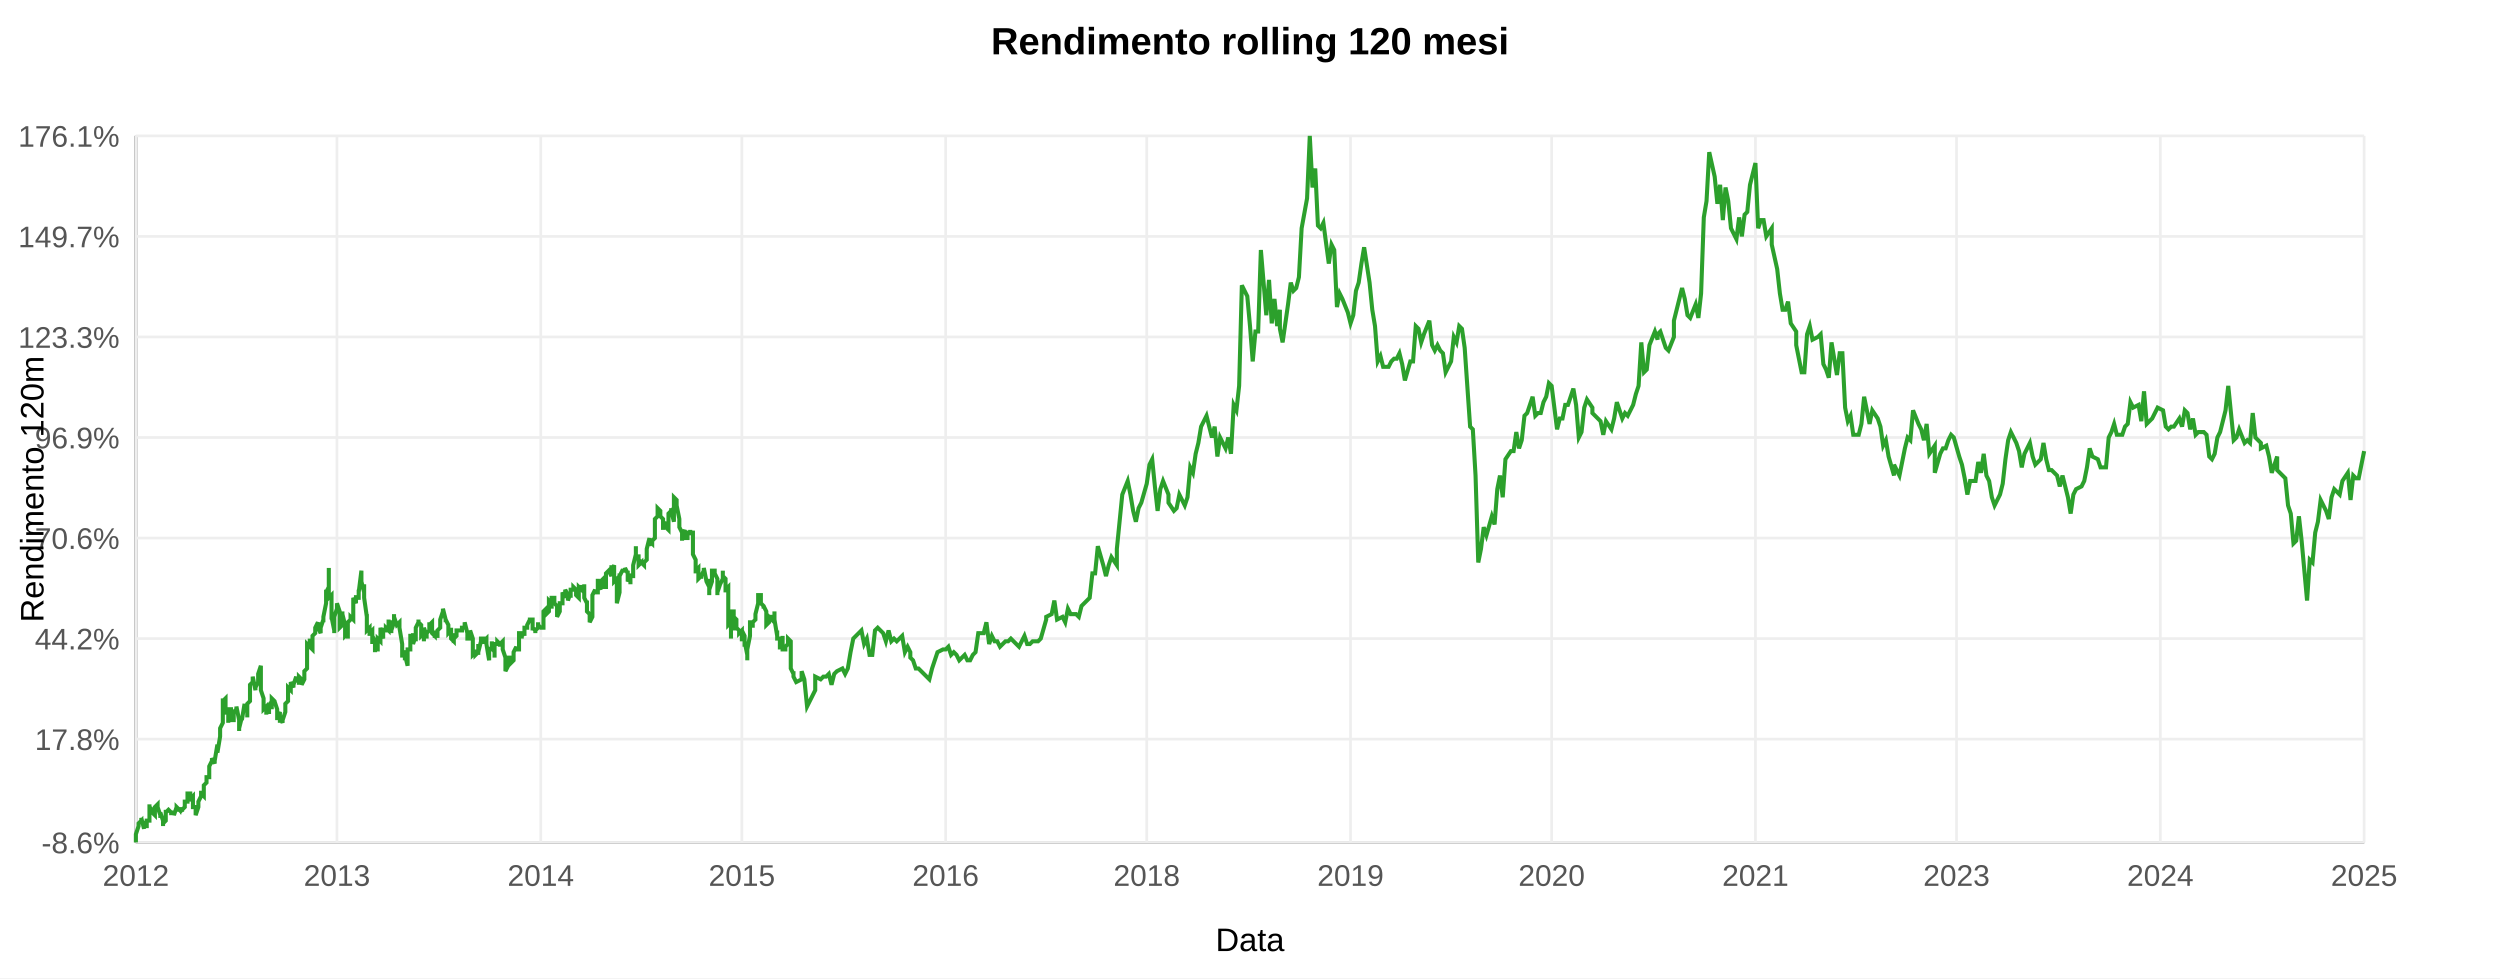
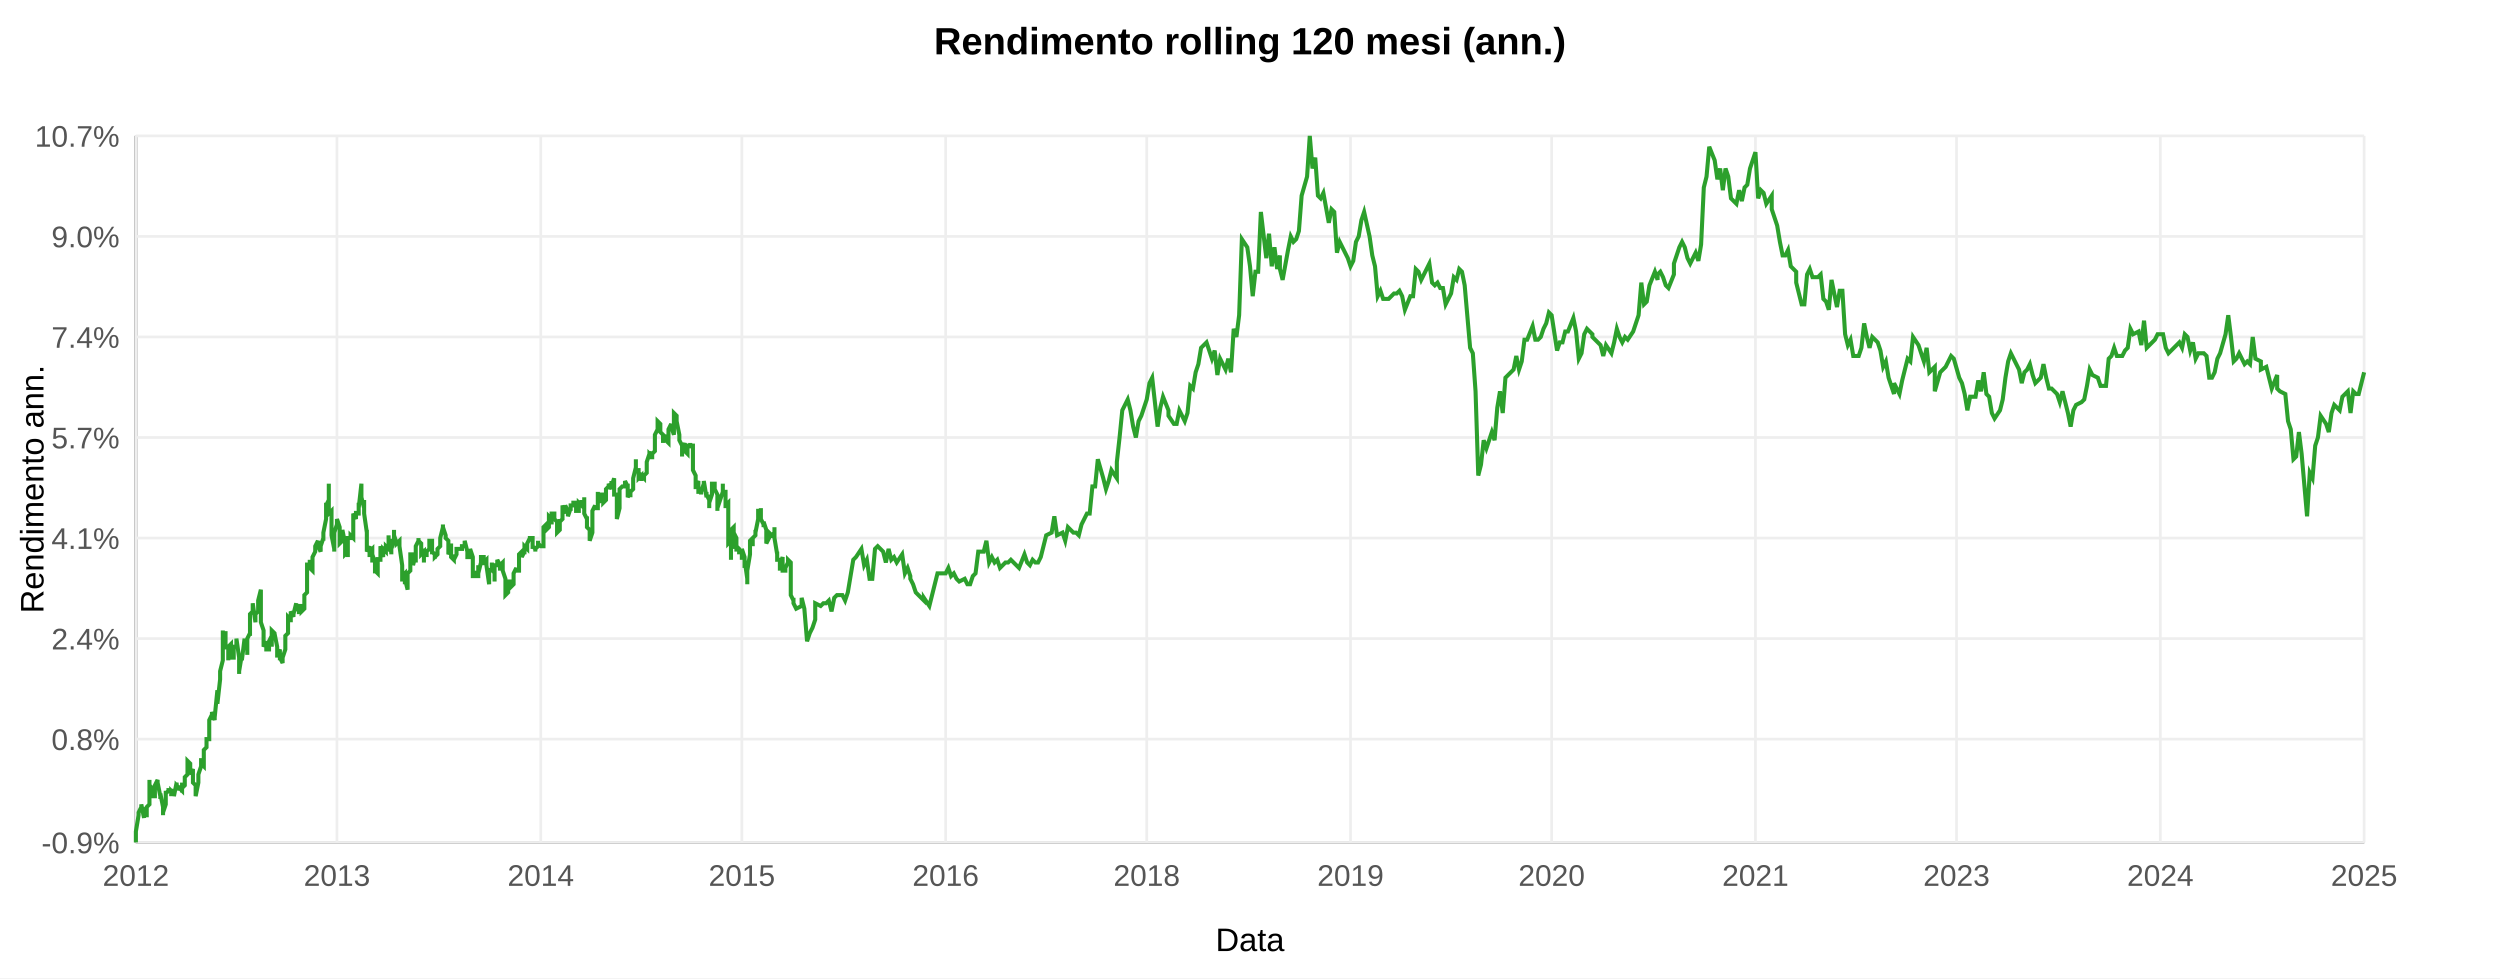
<svg xmlns="http://www.w3.org/2000/svg" width="920" height="360">
  <rect x="0" y="0" width="920" height="360" fill="white" stroke="none" />
  <line x1="50" y1="310" x2="870" y2="310" stroke="#444" stroke-width="1" />
  <line x1="50" y1="50" x2="50" y2="310" stroke="#444" stroke-width="1" />
  <line x1="50" y1="310" x2="870" y2="310" stroke="#eee" stroke-width="1" />
-   <text x="44" y="314" font-size="11" fill="#555" text-anchor="end" font-family="Arial, Helvetica, sans-serif">-8.6%</text>
+   <text x="44" y="314" font-size="11" fill="#555" text-anchor="end" font-family="Arial, Helvetica, sans-serif">-0.9%</text>
  <line x1="50" y1="272" x2="870" y2="272" stroke="#eee" stroke-width="1" />
-   <text x="44" y="276" font-size="11" fill="#555" text-anchor="end" font-family="Arial, Helvetica, sans-serif">17.8%</text>
+   <text x="44" y="276" font-size="11" fill="#555" text-anchor="end" font-family="Arial, Helvetica, sans-serif">0.8%</text>
  <line x1="50" y1="235" x2="870" y2="235" stroke="#eee" stroke-width="1" />
-   <text x="44" y="239" font-size="11" fill="#555" text-anchor="end" font-family="Arial, Helvetica, sans-serif">44.2%</text>
+   <text x="44" y="239" font-size="11" fill="#555" text-anchor="end" font-family="Arial, Helvetica, sans-serif">2.4%</text>
  <line x1="50" y1="198" x2="870" y2="198" stroke="#eee" stroke-width="1" />
-   <text x="44" y="202" font-size="11" fill="#555" text-anchor="end" font-family="Arial, Helvetica, sans-serif">70.6%</text>
+   <text x="44" y="202" font-size="11" fill="#555" text-anchor="end" font-family="Arial, Helvetica, sans-serif">4.1%</text>
  <line x1="50" y1="161" x2="870" y2="161" stroke="#eee" stroke-width="1" />
-   <text x="44" y="165" font-size="11" fill="#555" text-anchor="end" font-family="Arial, Helvetica, sans-serif">96.9%</text>
+   <text x="44" y="165" font-size="11" fill="#555" text-anchor="end" font-family="Arial, Helvetica, sans-serif">5.7%</text>
  <line x1="50" y1="124" x2="870" y2="124" stroke="#eee" stroke-width="1" />
-   <text x="44" y="128" font-size="11" fill="#555" text-anchor="end" font-family="Arial, Helvetica, sans-serif">123.3%</text>
+   <text x="44" y="128" font-size="11" fill="#555" text-anchor="end" font-family="Arial, Helvetica, sans-serif">7.4%</text>
  <line x1="50" y1="87" x2="870" y2="87" stroke="#eee" stroke-width="1" />
-   <text x="44" y="91" font-size="11" fill="#555" text-anchor="end" font-family="Arial, Helvetica, sans-serif">149.7%</text>
+   <text x="44" y="91" font-size="11" fill="#555" text-anchor="end" font-family="Arial, Helvetica, sans-serif">9.0%</text>
  <line x1="50" y1="50" x2="870" y2="50" stroke="#eee" stroke-width="1" />
-   <text x="44" y="54" font-size="11" fill="#555" text-anchor="end" font-family="Arial, Helvetica, sans-serif">176.1%</text>
+   <text x="44" y="54" font-size="11" fill="#555" text-anchor="end" font-family="Arial, Helvetica, sans-serif">10.7%</text>
  <line x1="50" y1="310" x2="50" y2="50" stroke="#eee" stroke-width="1" />
  <text x="50" y="326" font-size="11" fill="#555" text-anchor="middle" font-family="Arial, Helvetica, sans-serif">2012</text>
  <line x1="124" y1="310" x2="124" y2="50" stroke="#eee" stroke-width="1" />
  <text x="124" y="326" font-size="11" fill="#555" text-anchor="middle" font-family="Arial, Helvetica, sans-serif">2013</text>
  <line x1="199" y1="310" x2="199" y2="50" stroke="#eee" stroke-width="1" />
  <text x="199" y="326" font-size="11" fill="#555" text-anchor="middle" font-family="Arial, Helvetica, sans-serif">2014</text>
  <line x1="273" y1="310" x2="273" y2="50" stroke="#eee" stroke-width="1" />
  <text x="273" y="326" font-size="11" fill="#555" text-anchor="middle" font-family="Arial, Helvetica, sans-serif">2015</text>
  <line x1="348" y1="310" x2="348" y2="50" stroke="#eee" stroke-width="1" />
  <text x="348" y="326" font-size="11" fill="#555" text-anchor="middle" font-family="Arial, Helvetica, sans-serif">2016</text>
  <line x1="422" y1="310" x2="422" y2="50" stroke="#eee" stroke-width="1" />
  <text x="422" y="326" font-size="11" fill="#555" text-anchor="middle" font-family="Arial, Helvetica, sans-serif">2018</text>
  <line x1="497" y1="310" x2="497" y2="50" stroke="#eee" stroke-width="1" />
  <text x="497" y="326" font-size="11" fill="#555" text-anchor="middle" font-family="Arial, Helvetica, sans-serif">2019</text>
  <line x1="571" y1="310" x2="571" y2="50" stroke="#eee" stroke-width="1" />
  <text x="571" y="326" font-size="11" fill="#555" text-anchor="middle" font-family="Arial, Helvetica, sans-serif">2020</text>
  <line x1="646" y1="310" x2="646" y2="50" stroke="#eee" stroke-width="1" />
  <text x="646" y="326" font-size="11" fill="#555" text-anchor="middle" font-family="Arial, Helvetica, sans-serif">2021</text>
  <line x1="720" y1="310" x2="720" y2="50" stroke="#eee" stroke-width="1" />
  <text x="720" y="326" font-size="11" fill="#555" text-anchor="middle" font-family="Arial, Helvetica, sans-serif">2023</text>
  <line x1="795" y1="310" x2="795" y2="50" stroke="#eee" stroke-width="1" />
  <text x="795" y="326" font-size="11" fill="#555" text-anchor="middle" font-family="Arial, Helvetica, sans-serif">2024</text>
  <line x1="870" y1="310" x2="870" y2="50" stroke="#eee" stroke-width="1" />
  <text x="870" y="326" font-size="11" fill="#555" text-anchor="middle" font-family="Arial, Helvetica, sans-serif">2025</text>
-   <polyline fill="none" stroke="#2ca02c" stroke-width="1.5" points="50,310 50,308 50,307 51,304 51,303 51,304 51,303 52,302 52,303 52,302 52,301 52,301 53,305 53,302 53,303 53,304 54,304 54,303 54,302 54,302 55,302 55,300 55,296 55,297 56,298 56,298 56,298 56,299 57,300 57,298 57,297 57,297 58,296 58,296 58,296 58,296 58,297 59,300 59,299 59,301 59,300 59,299 60,302 60,303 60,304 60,303 61,302 61,301 61,298 61,299 62,298 62,298 62,298 62,298 63,299 63,299 63,300 63,299 64,299 64,299 64,299 64,300 65,297 65,297 65,298 65,297 66,298 66,298 66,297 66,298 67,298 67,297 67,297 67,297 67,298 68,297 68,297 68,295 69,295 69,293 69,292 70,292 70,292 70,295 70,294 71,293 71,293 71,293 71,297 72,297 72,297 72,297 72,300 73,297 73,297 73,295 73,295 73,295 74,293 74,291 74,291 74,292 74,292 75,293 75,292 75,289 75,289 76,288 76,288 76,287 76,286 77,286 77,285 77,284 77,282 78,280 78,281 78,281 78,279 79,281 79,280 79,280 79,280 80,274 80,275 80,277 80,276 80,277 81,271 81,269 81,269 81,269 81,268 82,266 82,264 82,258 82,257 82,258 83,257 83,259 83,263 83,261 84,261 84,266 84,263 84,261 85,261 85,261 85,263 85,265 86,265 86,264 86,264 86,262 87,261 87,261 87,260 88,265 88,269 88,267 88,269 88,268 89,264 89,264 89,264 89,265 89,265 90,259 90,259 90,262 90,260 91,260 91,264 91,260 91,259 92,258 92,258 92,255 92,252 93,251 93,251 93,251 93,249 94,254 94,252 94,251 94,253 95,251 95,250 95,248 95,248 95,248 96,245 96,248 96,254 96,254 96,254 97,257 97,260 97,260 97,260 97,261 98,260 98,262 98,263 98,262 99,262 99,260 99,260 99,260 100,258 100,261 100,257 101,258 101,259 101,258 101,258 102,261 102,264 102,265 102,264 103,262 103,266 103,265 103,265 103,264 104,266 104,266 104,265 104,265 104,265 105,262 105,261 105,260 105,259 106,258 106,257 106,255 106,253 107,254 107,254 107,254 107,251 108,253 108,252 108,252 109,249 109,250 110,251 110,252 110,251 110,249 111,250 111,251 111,250 111,250 111,252 112,250 112,250 112,247 112,247 113,246 113,241 113,240 113,237 113,237 114,238 114,235 114,235 114,238 115,239 115,239 115,237 115,234 116,233 116,232 116,231 116,231 117,229 117,231 117,230 117,231 118,233 118,229 118,232 118,233 118,231 119,228 119,229 119,229 119,227 119,227 120,222 120,219 120,217 120,218 121,216 121,209 121,217 121,220 122,219 122,219 122,228 122,227 123,232 123,233 123,233 123,227 124,224 124,222 124,222 125,225 125,227 125,228 125,231 126,230 126,228 126,226 126,225 126,226 127,230 127,231 127,233 127,234 128,233 128,235 128,230 128,229 129,228 129,227 129,227 130,228 130,227 130,225 130,220 131,222 131,221 131,219 131,220 132,220 132,217 132,218 132,218 133,210 133,211 133,211 133,214 133,214 134,218 134,215 134,220 134,220 134,220 135,227 135,226 135,231 135,232 136,231 136,231 136,234 136,233 137,232 137,232 137,237 137,234 138,236 138,240 138,239 138,239 139,239 139,236 139,235 139,235 140,236 140,234 140,235 140,233 140,231 141,235 141,231 141,233 141,232 141,232 142,232 142,232 142,232 142,231 143,232 143,228 143,228 143,229 144,229 144,230 144,232 144,233 144,232 145,229 145,229 145,226 145,227 146,230 146,230 146,230 146,230 147,229 147,230 147,231 148,237 148,241 148,242 148,241 148,240 149,240 149,243 149,242 149,241 149,241 150,245 150,244 150,241 150,239 151,239 151,236 151,235 151,234 152,234 152,233 152,236 152,237 153,234 153,235 153,236 153,231 154,229 154,229 154,228 154,229 155,230 155,230 155,233 155,233 155,234 156,233 156,236 156,235 156,232 156,231 157,234 157,235 157,232 157,233 158,232 158,229 158,229 158,230 159,229 159,229 159,233 159,233 160,234 160,232 160,233 160,234 161,234 161,234 161,234 161,232 162,231 162,229 162,229 162,228 163,225 163,224 163,225 163,224 163,224 164,228 164,229 164,228 164,228 164,228 165,230 165,231 165,231 165,233 166,232 166,231 166,234 166,235 167,236 167,235 167,233 167,235 168,234 168,232 168,232 168,232 169,232 170,232 170,231 170,231 170,231 171,231 171,229 171,229 171,229 172,233 172,233 172,234 172,235 173,235 173,233 173,232 173,232 174,235 174,239 174,240 174,241 175,240 175,239 175,239 175,241 176,240 176,241 176,239 176,237 176,240 177,236 177,235 177,235 177,235 178,235 178,236 178,237 178,236 178,236 179,235 179,237 179,237 179,236 179,237 180,243 180,240 180,238 180,239 181,239 181,239 181,236 181,238 182,240 182,240 182,242 182,237 183,237 183,236 183,236 183,236 184,237 184,238 184,238 184,237 185,236 185,236 185,239 185,238 185,239 186,242 186,243 186,242 186,245 186,247 187,245 187,245 187,243 187,242 188,242 188,244 189,243 189,243 189,240 190,238 190,238 190,239 191,239 191,238 191,238 191,237 191,233 192,233 192,233 192,235 192,234 193,233 193,234 193,232 193,231 193,231 194,231 194,230 194,230 194,230 194,230 195,228 195,229 195,228 196,228 196,232 196,230 196,231 197,232 197,232 197,233 197,232 198,231 198,231 198,229 198,230 199,231 199,231 199,231 199,231 200,231 200,229 200,226 200,226 200,225 201,224 201,225 201,225 201,226 201,226 202,225 202,224 202,221 202,221 203,222 203,224 203,221 203,220 204,220 204,220 204,222 204,222 205,223 205,226 205,226 205,227 206,225 206,222 206,222 206,222 207,222 207,221 207,218 207,218 208,220 208,218 208,218 208,217 208,217 209,219 209,220 209,221 209,221 209,221 210,218 210,219 210,220 210,217 211,217 211,217 211,217 211,216 212,217 212,217 212,219 212,219 213,220 213,218 213,218 213,216 214,217 214,216 214,217 214,216 215,216 215,215 215,219 215,219 215,220 216,222 216,223 216,221 216,224 216,225 217,226 217,226 217,229 217,229 218,227 218,224 218,221 218,219 219,217 219,218 219,218 219,218 220,218 220,216 220,213 220,215 221,217 221,215 221,214 221,214 222,213 222,214 222,216 222,216 222,216 223,216 223,216 223,214 223,214 223,211 224,210 224,211 224,210 224,210 224,210 225,212 225,211 225,208 225,210 226,208 226,211 226,214 227,213 227,217 227,220 227,222 228,218 228,213 228,211 228,212 229,210 230,210 230,209 230,210 230,209 231,211 231,213 231,210 231,214 232,212 232,211 232,215 232,212 233,212 233,210 233,210 233,208 234,204 234,201 234,201 234,205 235,205 235,204 235,205 235,208 236,207 236,208 236,207 236,207 237,208 237,206 237,208 237,207 237,207 238,206 238,204 238,203 238,203 238,202 239,198 239,198 239,201 239,198 239,199 240,200 240,200 240,200 240,199 241,198 241,195 241,194 241,191 242,190 242,189 242,188 242,187 243,188 243,188 243,188 243,190 244,191 244,195 244,195 244,194 245,192 245,192 245,193 245,194 246,195 246,194 246,191 246,189 247,188 247,189 247,187 247,188 248,192 248,183 248,184 248,183 249,184 249,185 249,185 249,186 250,191 250,192 250,194 251,196 251,198 251,199 251,197 252,195 252,197 252,196 252,196 252,198 253,198 253,196 253,196 253,196 253,196 254,196 254,197 254,195 254,196 255,196 255,202 255,204 255,204 256,206 256,208 256,211 256,210 257,209 257,210 257,213 257,213 258,212 258,213 258,212 258,212 259,210 259,209 259,209 259,209 260,214 260,213 260,213 260,213 260,214 261,216 261,213 261,219 261,218 261,217 262,214 262,213 262,212 262,210 263,210 263,210 263,211 263,211 264,213 264,215 264,219 264,218 265,215 265,214 265,214 265,215 266,213 266,210 266,211 266,212 267,213 267,216 267,218 267,217 267,217 268,216 268,217 268,219 268,224 268,230 269,229 269,235 269,231 269,225 270,225 270,228 270,232 270,231 270,227 271,228 271,232 271,230 271,231 272,232 272,232 272,233 272,233 273,232 273,232 273,236 273,232 274,234 274,235 274,238 274,236 275,241 275,243 275,239 275,239 275,239 276,234 276,231 276,229 276,229 276,229 277,229 277,230 277,231 277,229 278,228 278,226 278,226 278,226 279,222 279,222 279,220 279,219 280,219 280,219 280,220 280,222 281,223 281,224 281,224 281,223 282,225 282,226 282,227 282,229 282,230 283,229 283,228 283,227 283,228 283,227 284,228 284,228 284,228 284,227 285,227 285,225 285,227 285,228 286,234 286,234 286,232 286,235 287,235 287,238 287,239 287,237 288,235 288,234 288,234 288,239 289,239 289,238 290,237 290,237 290,237 290,235 291,236 291,237 291,244 291,246 292,248 292,247 292,249 293,251 295,250 295,247 296,250 297,260 298,258 299,256 300,254 300,249 302,250 303,249 304,249 305,248 306,252 307,248 308,247 310,246 311,248 312,246 313,240 314,235 315,234 317,232 318,237 319,235 320,241 321,241 322,232 323,231 325,233 326,236 327,232 328,236 329,235 330,236 332,234 333,240 334,238 335,240 335,242 336,243 337,246 338,246 340,248 340,248 342,250 343,246 344,243 345,240 347,239 348,239 349,238 350,241 351,240 352,241 353,243 355,241 356,243 357,243 358,241 359,240 360,233 362,233 363,229 364,237 365,234 366,236 367,236 368,238 370,236 371,236 372,235 373,236 374,237 375,238 377,234 378,237 379,237 380,236 381,236 382,236 383,235 385,228 385,227 387,226 388,221 389,228 391,227 392,229 393,224 394,226 395,226 396,226 397,227 398,223 400,221 401,220 402,211 403,211 404,201 406,208 407,212 408,208 409,205 411,208 411,202 412,192 413,182 415,177 416,182 417,188 418,192 419,187 420,185 422,178 423,171 424,169 425,179 426,188 427,180 428,177 430,182 430,185 432,188 433,187 434,182 436,186 437,183 438,172 439,174 440,167 440,167 441,163 442,157 444,153 445,157 446,161 447,157 448,168 449,161 451,165 452,161 453,167 454,149 455,151 456,142 457,105 459,109 460,120 461,133 462,122 463,122 464,92 466,116 467,103 468,119 469,110 470,120 471,114 471,121 472,126 474,112 475,104 476,107 477,106 478,102 479,84 481,73 482,50 483,69 484,62 485,83 486,84 487,82 489,97 490,90 491,92 492,113 493,108 494,110 496,115 497,119 498,116 499,107 500,104 501,97 502,91 504,104 505,114 506,120 507,133 508,131 509,135 511,135 512,133 513,132 514,132 515,130 516,134 517,140 519,133 520,133 521,120 522,121 523,126 524,123 526,118 527,127 528,129 529,127 530,129 531,130 532,137 534,133 535,124 536,126 537,120 538,121 539,128 541,157 542,158 543,175 544,207 545,202 546,194 547,197 549,190 550,193 551,180 552,175 553,183 554,169 556,166 557,166 558,159 559,165 560,162 561,153 562,152 564,146 565,153 566,152 567,152 568,148 569,146 570,141 571,142 573,158 574,154 575,154 576,149 577,149 579,143 580,149 581,161 582,159 583,150 584,147 586,150 586,152 588,154 589,155 590,160 591,155 593,158 594,154 595,148 596,151 597,154 598,152 599,153 601,149 602,145 603,142 604,126 605,137 606,136 607,127 609,122 610,125 610,123 611,122 612,125 613,128 614,129 616,124 616,118 618,110 619,106 620,110 621,116 622,117 624,112 625,117 626,108 626,108 627,80 628,74 629,56 631,65 632,75 633,68 634,81 635,69 636,74 637,84 639,88 640,80 641,87 642,79 643,78 644,68 646,60 647,84 648,81 649,81 650,87 652,84 652,90 654,99 655,108 656,114 657,114 658,111 659,119 661,122 661,127 663,137 664,137 665,123 666,120 667,125 669,124 670,123 671,134 672,136 673,139 674,126 676,138 677,130 678,130 679,150 680,155 681,153 682,160 684,160 685,156 686,146 687,151 688,156 689,151 691,154 692,157 693,164 694,162 695,168 697,175 697,171 699,175 700,170 701,165 702,161 703,162 704,151 706,156 707,158 708,162 709,156 710,167 712,164 712,174 714,167 715,165 716,165 717,162 718,160 719,161 721,168 722,171 723,176 724,182 725,177 727,177 728,170 729,174 730,167 731,175 732,177 733,183 734,186 736,182 737,178 738,169 739,162 740,159 742,163 743,166 744,172 745,167 746,165 747,163 748,168 749,171 751,169 752,163 753,169 754,173 755,173 757,175 758,179 759,175 760,179 761,183 762,189 763,182 764,180 766,179 767,177 768,172 769,165 770,168 772,169 773,172 774,172 775,172 776,161 777,159 778,156 779,160 781,160 782,157 783,156 784,148 785,150 787,149 788,155 789,144 790,156 791,155 792,154 793,152 794,150 796,151 797,157 798,158 799,157 800,157 802,154 803,157 804,151 805,152 806,158 807,154 808,160 809,159 811,159 812,160 813,168 814,169 815,167 816,161 817,159 819,151 820,142 821,152 822,162 823,161 824,158 826,163 827,162 828,163 829,152 830,161 832,163 832,165 834,164 835,168 836,174 838,168 838,173 839,174 841,176 842,186 843,189 844,200 845,199 846,190 847,199 849,221 850,206 851,207 852,196 853,192 854,184 856,188 857,191 858,183 859,180 860,181 861,182 862,177 864,174 865,184 866,175 867,176 868,176 870,166" />
-   <text x="460" y="20" font-size="14" font-weight="bold" text-anchor="middle" font-family="Arial, Helvetica, sans-serif">Rendimento rolling 120 mesi</text>
+   <polyline fill="none" stroke="#2ca02c" stroke-width="1.5" points="50,310 50,307 50,306 51,300 51,299 51,300 51,299 52,297 52,298 52,296 52,296 52,296 53,301 53,297 53,298 53,300 54,300 54,298 54,297 54,297 55,296 55,294 55,287 55,289 56,290 56,290 56,291 56,293 57,293 57,290 57,289 57,289 58,287 58,287 58,287 58,287 58,288 59,293 59,292 59,294 59,293 59,292 60,297 60,298 60,300 60,299 61,296 61,295 61,291 61,292 62,291 62,291 62,290 62,291 63,291 63,292 63,293 63,291 64,292 64,292 64,293 64,293 65,288 65,289 65,290 65,289 66,290 66,291 66,289 66,290 67,291 67,288 67,288 67,289 67,290 68,289 68,289 68,286 69,285 69,283 69,280 70,281 70,281 70,285 70,285 71,283 71,283 71,283 71,288 72,289 72,288 72,289 72,293 73,288 73,288 73,286 73,285 73,285 74,282 74,279 74,280 74,281 74,281 75,282 75,281 75,276 75,276 76,275 76,275 76,274 76,272 77,272 77,270 77,269 77,265 78,263 78,265 78,265 78,262 79,265 79,264 79,264 79,264 80,254 80,255 80,258 80,258 80,259 81,250 81,248 81,248 81,248 81,247 82,243 82,240 82,234 82,232 82,233 83,233 83,235 83,239 83,238 84,238 84,243 84,240 84,238 85,237 85,237 85,239 85,242 86,242 86,241 86,241 86,238 87,238 87,237 87,235 88,242 88,248 88,245 88,248 88,247 89,241 89,241 89,241 89,242 89,243 90,235 90,235 90,239 90,236 91,236 91,241 91,236 91,235 92,233 92,234 92,229 92,226 93,225 93,224 93,224 93,222 94,229 94,226 94,225 94,226 95,225 95,224 95,221 95,221 95,221 96,217 96,221 96,228 96,228 96,229 97,232 97,237 97,236 97,236 97,238 98,236 98,238 98,239 98,239 99,239 99,236 99,236 99,236 100,234 100,238 100,232 101,233 101,234 101,234 101,233 102,238 102,241 102,242 102,241 103,239 103,243 103,243 103,243 103,242 104,244 104,244 104,243 104,242 104,242 105,239 105,237 105,236 105,234 106,233 106,232 106,230 106,227 107,228 107,229 107,228 107,225 108,227 108,226 108,226 109,222 109,223 110,225 110,226 110,224 110,223 111,223 111,225 111,223 111,224 111,225 112,224 112,223 112,220 112,219 113,218 113,212 113,211 113,207 113,208 114,208 114,206 114,206 114,209 115,210 115,210 115,208 115,205 116,203 116,202 116,201 116,201 117,199 117,201 117,200 117,201 118,203 118,199 118,202 118,203 118,201 119,198 119,199 119,198 119,197 119,196 120,191 120,187 120,185 120,186 121,184 121,178 121,185 121,189 122,188 122,188 122,197 122,197 123,202 123,203 123,203 123,196 124,193 124,191 124,191 125,194 125,197 125,197 125,200 126,199 126,197 126,196 126,195 126,195 127,200 127,201 127,203 127,204 128,203 128,205 128,200 128,198 129,198 129,197 129,197 130,198 130,197 130,194 130,189 131,191 131,190 131,188 131,189 132,189 132,185 132,187 132,187 133,178 133,180 133,179 133,182 133,183 134,187 134,184 134,188 134,189 134,189 135,196 135,195 135,201 135,203 136,201 136,201 136,205 136,203 137,202 137,203 137,207 137,204 138,207 138,211 138,211 138,210 139,211 139,207 139,205 139,206 140,206 140,205 140,205 140,203 140,201 141,205 141,201 141,203 141,202 141,202 142,203 142,202 142,202 142,201 143,202 143,197 143,197 143,199 144,199 144,200 144,202 144,204 144,202 145,199 145,199 145,195 145,197 146,200 146,200 146,199 146,200 147,199 147,200 147,201 148,208 148,213 148,214 148,212 148,212 149,211 149,215 149,214 149,212 149,213 150,217 150,216 150,212 150,211 151,210 151,206 151,205 151,204 152,204 152,204 152,207 152,208 153,204 153,206 153,207 153,201 154,199 154,199 154,198 154,199 155,200 155,200 155,203 155,203 155,204 156,203 156,207 156,205 156,202 156,202 157,204 157,205 157,203 157,203 158,202 158,199 158,199 158,199 159,199 159,199 159,204 159,203 160,204 160,203 160,203 160,205 161,204 161,204 161,204 161,202 162,201 162,199 162,198 162,198 163,194 163,193 163,194 163,193 163,194 164,197 164,198 164,198 164,198 164,198 165,199 165,201 165,201 165,204 166,202 166,200 166,204 166,205 167,206 167,206 167,204 167,206 168,204 168,203 168,202 168,202 169,202 170,202 170,201 170,202 170,201 171,201 171,199 171,199 171,199 172,203 172,203 172,205 172,205 173,205 173,203 173,202 173,202 174,205 174,210 174,211 174,212 175,212 175,210 175,210 175,212 176,212 176,212 176,210 176,208 176,211 177,207 177,205 177,205 177,205 178,205 178,207 178,208 178,207 178,207 179,206 179,207 179,207 179,207 179,208 180,215 180,212 180,209 180,210 181,210 181,210 181,207 181,209 182,211 182,211 182,214 182,208 183,208 183,206 183,207 183,206 184,208 184,210 184,209 184,208 185,207 185,207 185,210 185,209 185,210 186,213 186,214 186,214 186,217 186,219 187,218 187,217 187,214 187,214 188,214 188,216 189,215 189,215 189,211 190,209 190,209 190,210 191,210 191,209 191,209 191,208 191,204 192,203 192,203 192,205 192,205 193,203 193,204 193,202 193,201 193,201 194,202 194,200 194,200 194,200 194,200 195,198 195,199 195,198 196,198 196,202 196,200 196,201 197,202 197,202 197,203 197,202 198,201 198,201 198,199 198,200 199,201 199,201 199,201 199,201 200,201 200,198 200,196 200,195 200,194 201,193 201,194 201,194 201,195 201,195 202,194 202,193 202,190 202,190 203,191 203,193 203,190 203,189 204,189 204,189 204,191 204,191 205,192 205,195 205,195 205,196 206,195 206,191 206,191 206,192 207,191 207,189 207,187 207,186 208,189 208,187 208,187 208,186 208,186 209,188 209,188 209,189 209,190 209,190 210,187 210,188 210,188 210,186 211,186 211,186 211,186 211,185 212,185 212,186 212,188 212,188 213,188 213,187 213,186 213,185 214,186 214,184 214,186 214,185 215,185 215,183 215,188 215,188 215,189 216,191 216,193 216,190 216,193 216,194 217,195 217,195 217,198 217,199 218,196 218,193 218,190 218,188 219,186 219,186 219,187 219,187 220,187 220,185 220,181 220,183 221,185 221,184 221,183 221,182 222,182 222,183 222,185 222,185 222,185 223,184 223,184 223,183 223,183 223,180 224,179 224,179 224,179 224,179 224,178 225,180 225,179 225,177 225,179 226,176 226,180 226,182 227,182 227,186 227,189 227,191 228,187 228,181 228,180 228,180 229,179 230,179 230,177 230,178 230,177 231,179 231,182 231,178 231,183 232,181 232,180 232,183 232,181 233,180 233,179 233,178 233,176 234,172 234,169 234,169 234,173 235,173 235,173 235,174 235,176 236,175 236,177 236,176 236,175 237,176 237,174 237,176 237,175 237,175 238,174 238,172 238,171 238,171 238,170 239,167 239,166 239,169 239,167 239,167 240,168 240,169 240,168 240,167 241,166 241,163 241,163 241,160 242,158 242,157 242,156 242,155 243,156 243,156 243,157 243,159 244,160 244,163 244,163 244,162 245,160 245,160 245,161 245,162 246,163 246,162 246,160 246,158 247,156 247,157 247,156 247,157 248,160 248,152 248,153 248,152 249,153 249,153 249,154 249,155 250,160 250,160 250,162 251,164 251,166 251,168 251,166 252,163 252,165 252,165 252,165 252,166 253,167 253,164 253,165 253,164 253,164 254,164 254,165 254,163 254,164 255,164 255,171 255,173 255,173 256,175 256,177 256,180 256,179 257,177 257,179 257,181 257,181 258,181 258,182 258,181 258,181 259,178 259,177 259,177 259,177 260,183 260,181 260,182 260,182 260,182 261,184 261,182 261,187 261,186 261,185 262,182 262,181 262,181 262,178 263,178 263,179 263,179 263,180 264,182 264,183 264,188 264,187 265,184 265,182 265,182 265,184 266,181 266,178 266,179 266,181 267,181 267,185 267,187 267,186 267,186 268,185 268,185 268,188 268,193 268,200 269,199 269,206 269,201 269,195 270,194 270,197 270,202 270,201 270,196 271,198 271,203 271,200 271,201 272,202 272,203 272,204 272,203 273,203 273,203 273,206 273,202 274,205 274,206 274,209 274,206 275,213 275,215 275,210 275,211 275,210 276,204 276,200 276,199 276,199 276,199 277,198 277,200 277,201 277,198 278,197 278,196 278,195 278,196 279,191 279,191 279,189 279,188 280,188 280,187 280,189 280,191 281,193 281,194 281,194 281,192 282,195 282,195 282,196 282,199 282,200 283,198 283,197 283,197 283,197 283,196 284,197 284,197 284,198 284,197 285,196 285,194 285,196 285,198 286,204 286,205 286,203 286,206 287,206 287,209 287,210 287,208 288,205 288,205 288,205 288,210 289,210 289,209 290,207 290,208 290,207 290,206 291,207 291,208 291,216 291,219 292,221 292,220 292,222 293,224 295,223 295,220 296,224 297,236 298,233 299,231 300,228 300,222 302,223 303,222 304,222 305,221 306,225 307,220 308,219 310,219 311,221 312,218 313,212 314,206 315,205 317,202 318,208 319,206 320,213 321,213 322,202 323,201 325,203 326,207 327,202 328,206 329,205 330,207 332,204 333,211 334,209 335,212 335,213 336,215 337,218 338,219 340,221 340,220 342,223 343,219 344,215 345,211 347,211 348,211 349,209 350,212 351,211 352,213 353,214 355,213 356,215 357,215 358,212 359,211 360,203 362,203 363,199 364,207 365,205 366,207 367,206 368,209 370,207 371,207 372,206 373,207 374,208 375,209 377,204 378,207 379,208 380,206 381,207 382,207 383,205 385,197 385,197 387,196 388,190 389,197 391,196 392,199 393,194 394,195 395,196 396,196 397,197 398,193 400,189 401,189 402,179 403,179 404,169 406,176 407,180 408,177 409,173 411,176 411,170 412,161 413,151 415,147 416,151 417,157 418,161 419,155 420,153 422,147 423,141 424,139 425,148 426,157 427,150 428,146 430,151 430,153 432,156 433,156 434,151 436,155 437,152 438,142 439,143 440,137 440,137 441,134 442,128 444,126 445,129 446,132 447,129 448,138 449,132 451,136 452,132 453,137 454,121 455,124 456,116 457,88 459,91 460,98 461,109 462,100 463,100 464,78 466,95 467,86 468,98 469,91 470,99 471,94 471,99 472,103 474,92 475,87 476,89 477,88 478,85 479,72 481,65 482,50 483,62 484,58 485,72 486,73 487,71 489,82 490,77 491,78 492,93 493,89 494,91 496,95 497,98 498,96 499,89 500,87 501,81 502,78 504,87 505,94 506,98 507,109 508,107 509,110 511,110 512,109 513,108 514,108 515,107 516,109 517,114 519,109 520,109 521,99 522,100 523,103 524,101 526,97 527,104 528,105 529,104 530,106 531,106 532,112 534,108 535,102 536,103 537,99 538,100 539,105 541,128 542,130 543,144 544,175 545,171 546,162 547,165 549,159 550,162 551,150 552,144 553,152 554,139 556,137 557,136 558,131 559,136 560,133 561,125 562,125 564,120 565,125 566,125 567,124 568,121 569,119 570,115 571,116 573,129 574,126 575,126 576,122 577,122 579,117 580,122 581,132 582,130 583,123 584,121 586,123 586,124 588,126 589,127 590,131 591,127 593,130 594,126 595,121 596,124 597,126 598,124 599,125 601,122 602,119 603,116 604,104 605,112 606,111 607,105 609,100 610,103 610,101 611,100 612,102 613,105 614,106 616,101 616,97 618,91 619,89 620,91 621,95 622,97 624,93 625,96 626,90 626,90 627,69 628,65 629,54 631,59 632,66 633,62 634,70 635,62 636,65 637,73 639,75 640,70 641,74 642,69 643,68 644,62 646,56 647,73 648,70 649,71 650,75 652,72 652,77 654,83 655,89 656,94 657,94 658,92 659,98 661,100 661,104 663,112 664,112 665,101 666,99 667,102 669,102 670,101 671,110 672,111 673,114 674,103 676,113 677,107 678,107 679,123 680,127 681,125 682,131 684,131 685,128 686,119 687,124 688,128 689,124 691,126 692,129 693,135 694,133 695,139 697,145 697,141 699,145 700,140 701,136 702,132 703,133 704,124 706,127 707,130 708,133 709,128 710,137 712,135 712,144 714,137 715,136 716,135 717,133 718,131 719,132 721,139 722,141 723,145 724,151 725,146 727,146 728,140 729,144 730,137 731,145 732,146 733,152 734,154 736,151 737,147 738,139 739,133 740,130 742,134 743,136 744,141 745,137 746,136 747,134 748,138 749,141 751,139 752,134 753,139 754,143 755,143 757,145 758,148 759,144 760,148 761,152 762,157 763,151 764,149 766,148 767,147 768,142 769,136 770,138 772,139 773,142 774,142 775,142 776,132 777,131 778,128 779,131 781,131 782,129 783,128 784,121 785,123 787,122 788,127 789,118 790,128 791,127 792,126 793,125 794,123 796,123 797,128 798,130 799,129 800,128 802,126 803,128 804,123 805,124 806,129 807,126 808,132 809,130 811,130 812,131 813,139 814,139 815,137 816,132 817,130 819,123 820,116 821,124 822,133 823,132 824,130 826,134 827,133 828,134 829,124 830,132 832,133 832,136 834,135 835,139 836,143 838,138 838,143 839,144 841,145 842,155 843,158 844,169 845,168 846,159 847,167 849,190 850,174 851,176 852,164 853,161 854,153 856,156 857,159 858,152 859,149 860,150 861,151 862,146 864,144 865,152 866,144 867,145 868,145 870,137" />
+   <text x="460" y="20" font-size="14" font-weight="bold" text-anchor="middle" font-family="Arial, Helvetica, sans-serif">Rendimento rolling 120 mesi (ann.)</text>
  <text x="460" y="350" font-size="12" text-anchor="middle" font-family="Arial, Helvetica, sans-serif">Data</text>
-   <text x="16" y="180" font-size="12" text-anchor="middle" transform="rotate(-90 16,180)" font-family="Arial, Helvetica, sans-serif">Rendimento 120m</text>
+   <text x="16" y="180" font-size="12" text-anchor="middle" transform="rotate(-90 16,180)" font-family="Arial, Helvetica, sans-serif">Rendimento ann.</text>
</svg>
